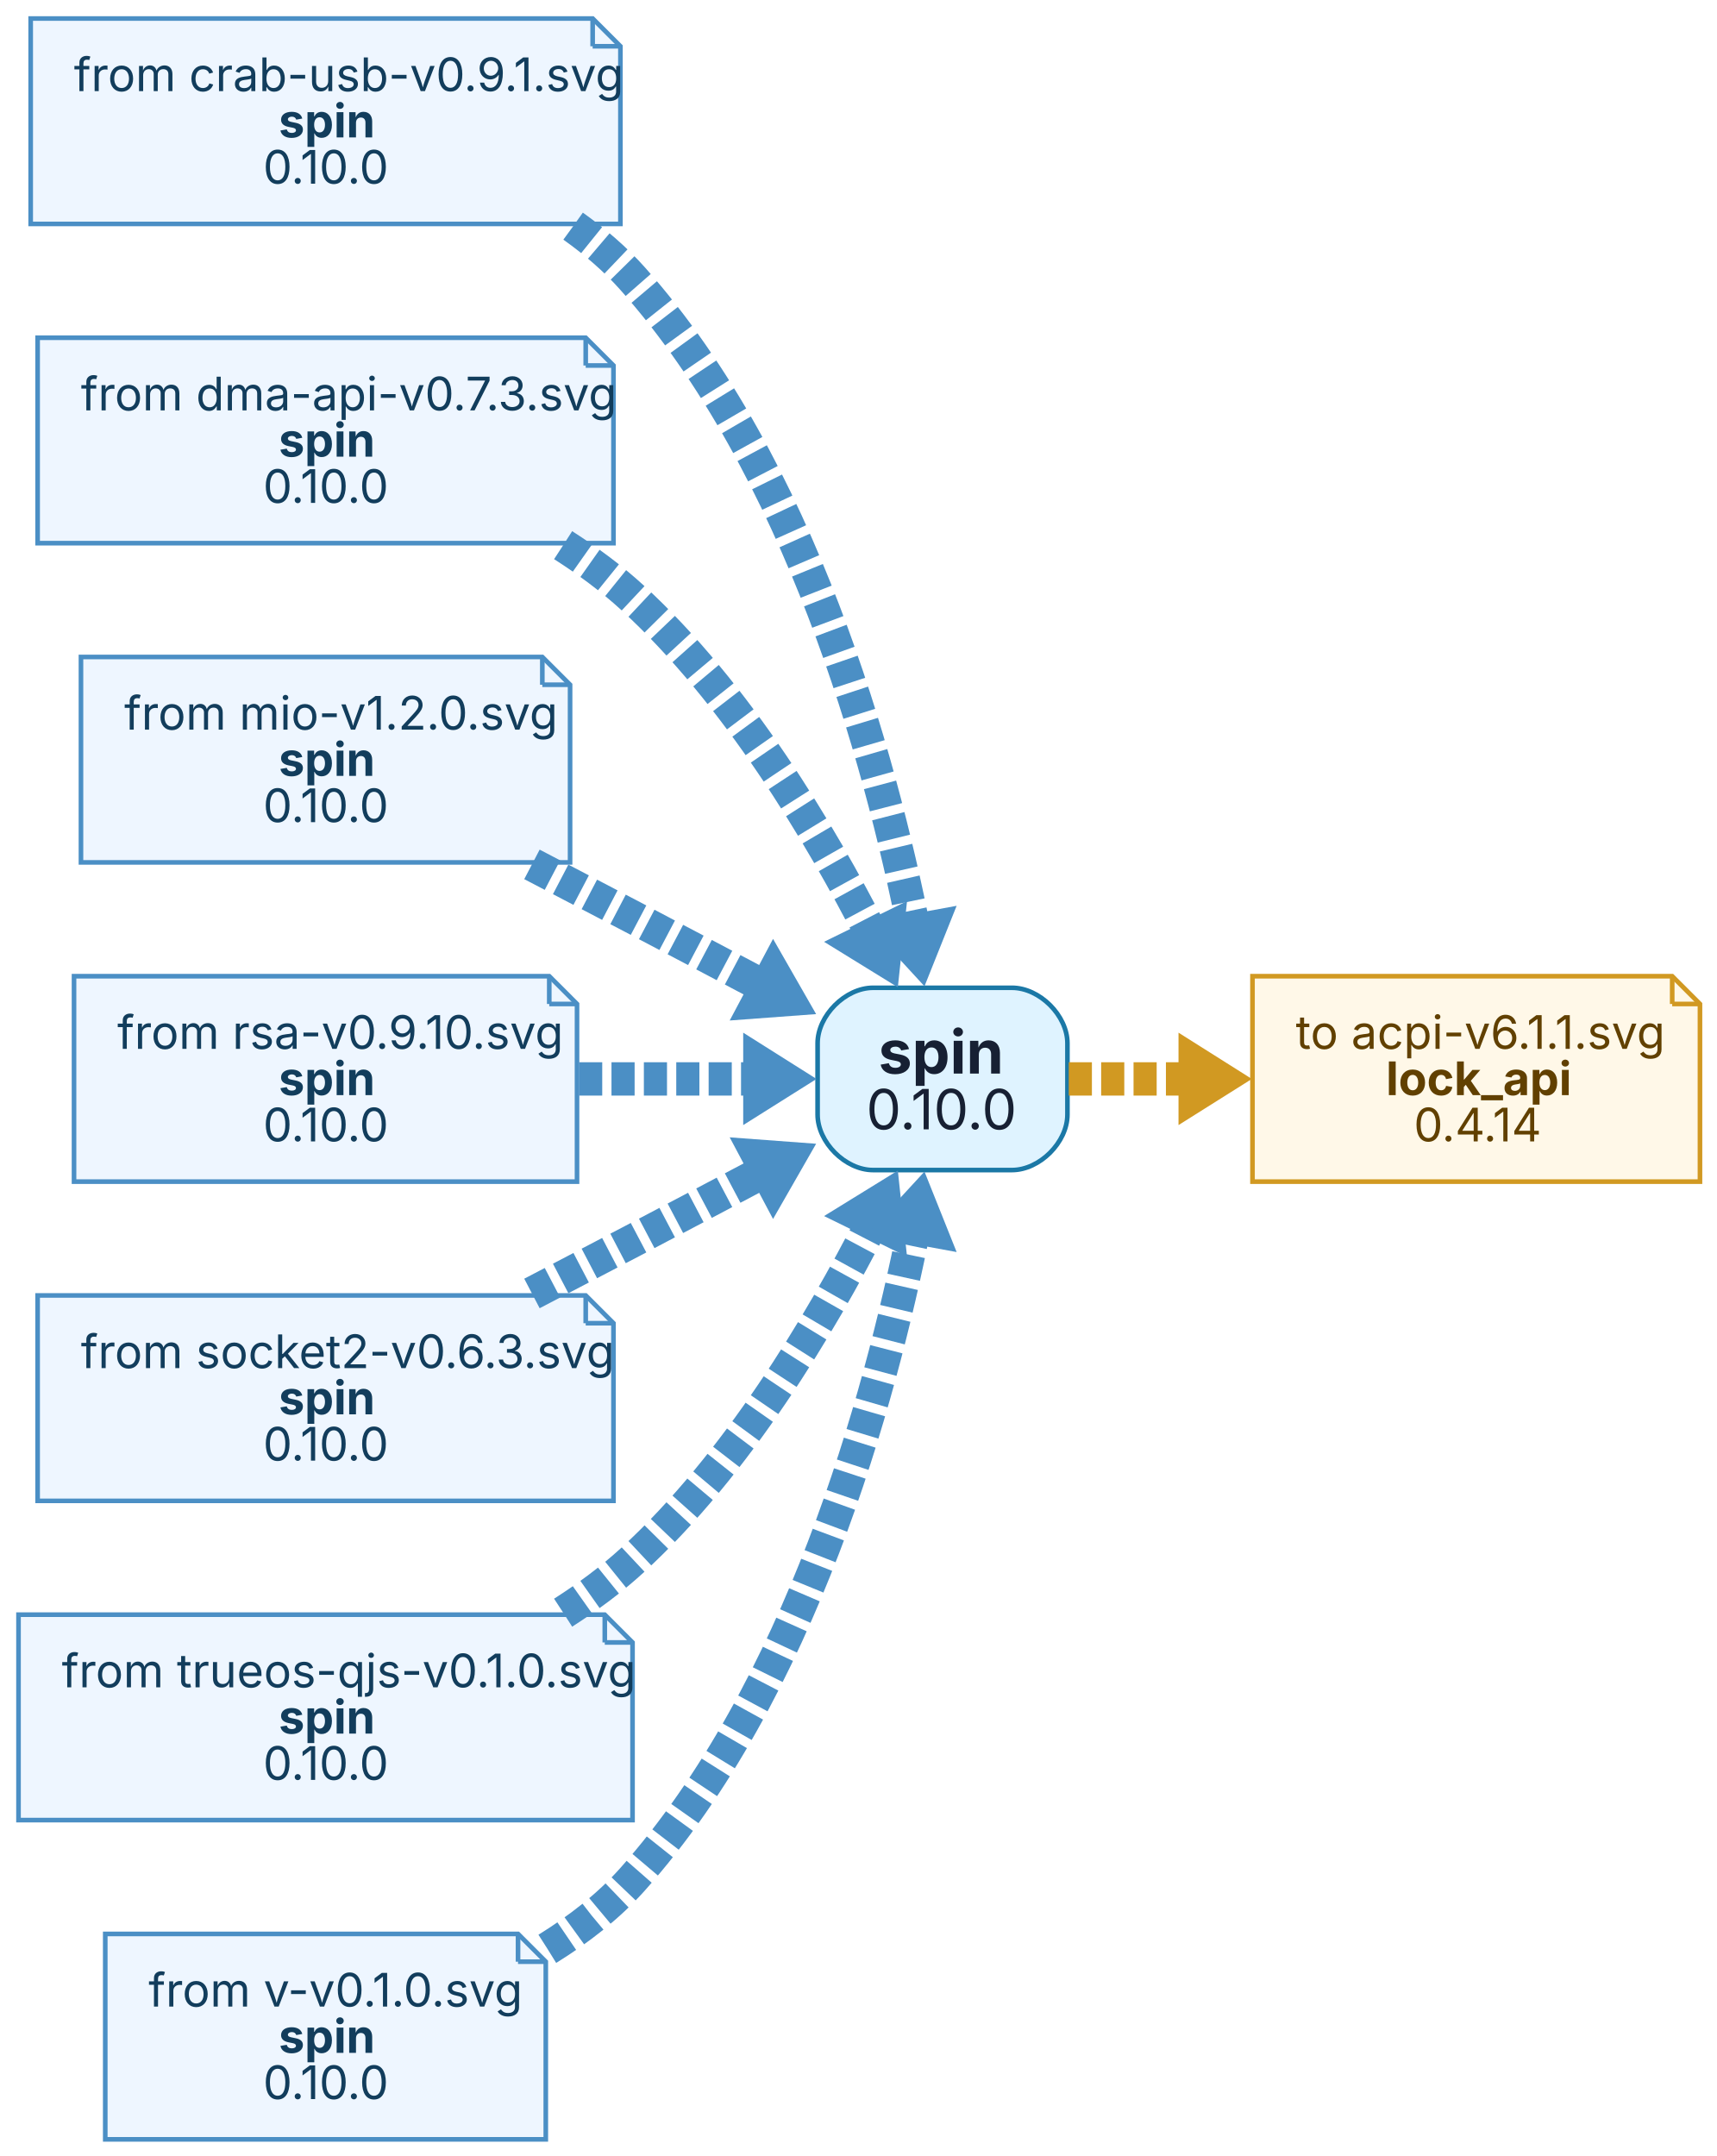
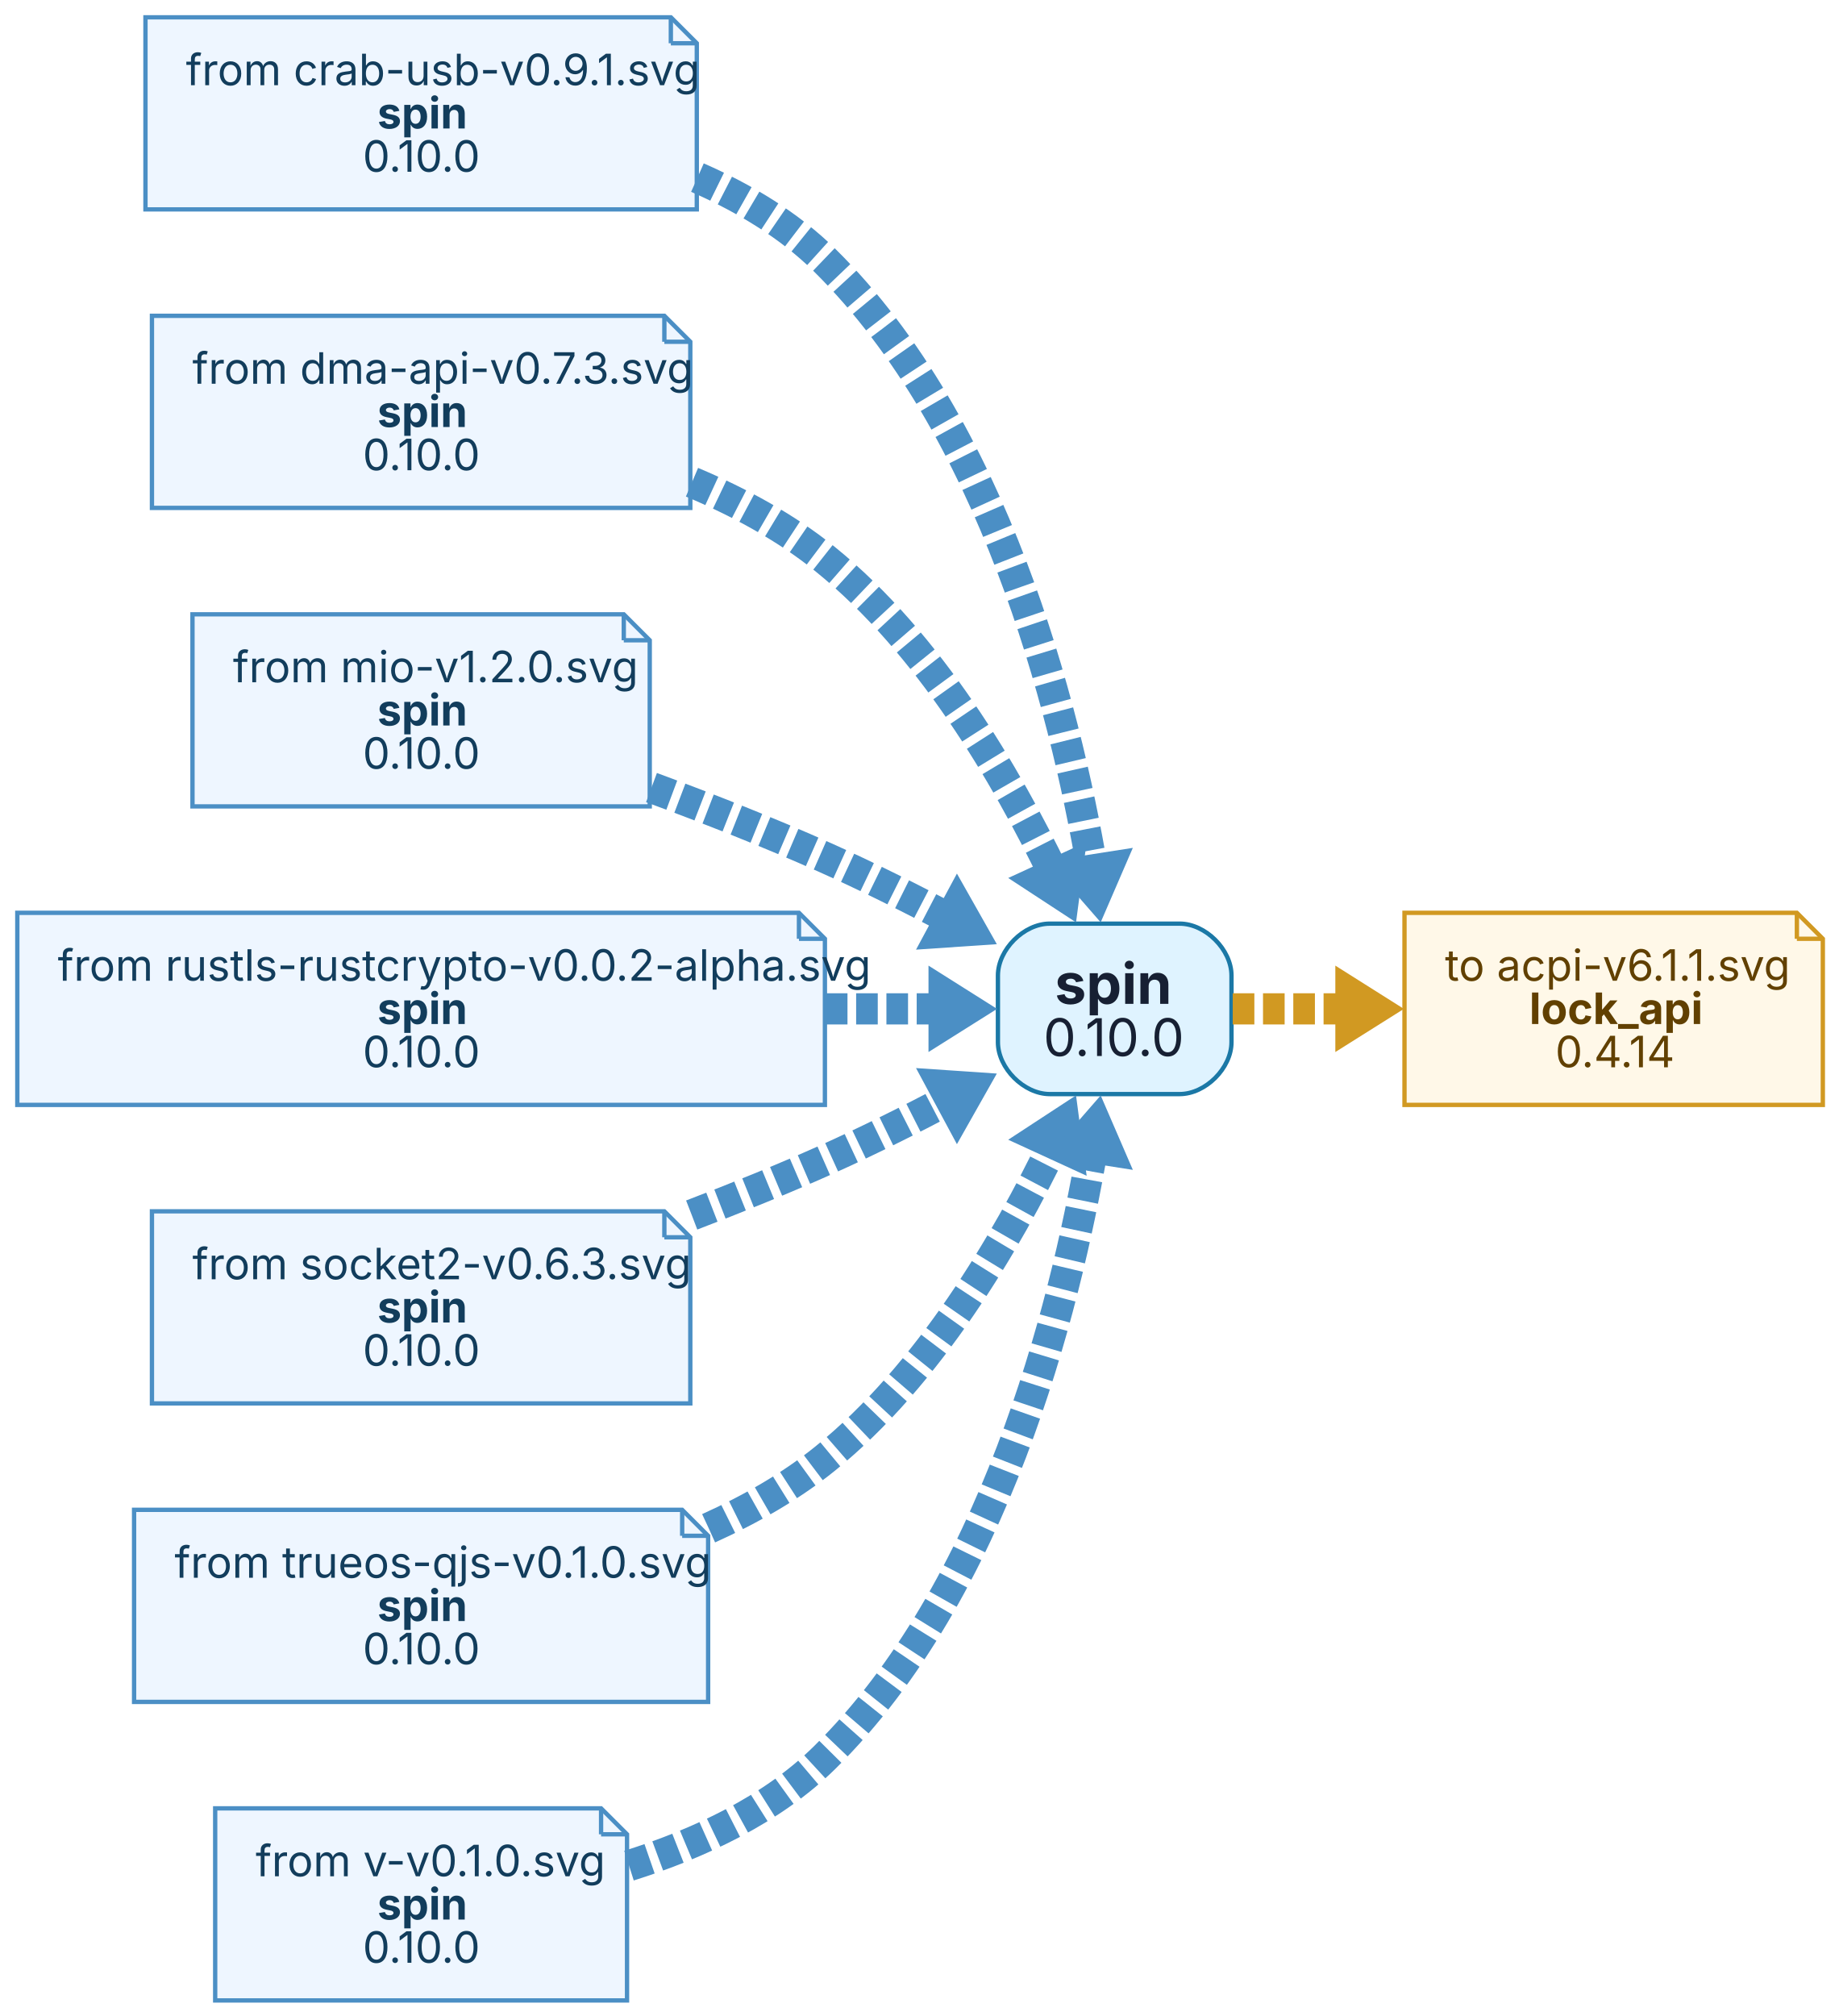
- <svg xmlns="http://www.w3.org/2000/svg" width="371pt" height="466pt" viewBox="0.00 0.00 371.00 466.00">
+ <svg xmlns="http://www.w3.org/2000/svg" width="425pt" height="466pt" viewBox="0.00 0.00 425.00 466.00">
  <g id="graph0" class="graph" transform="scale(1 1) rotate(0) translate(4 462.4)">
-     <polygon fill="white" stroke="none" points="-4,4 -4,-462.4 367.44,-462.4 367.44,4 -4,4" />
+     <polygon fill="white" stroke="none" points="-4,4 -4,-462.4 421.44,-462.4 421.44,4 -4,4" />
    <g id="node1" class="node">
-       <path fill="#dff3ff" stroke="#1b78a6" d="M214.72,-248.9C214.72,-248.9 184.72,-248.9 184.72,-248.9 178.72,-248.9 172.72,-242.9 172.72,-236.9 172.72,-236.9 172.72,-221.5 172.72,-221.5 172.72,-215.5 178.72,-209.5 184.72,-209.5 184.72,-209.5 214.72,-209.5 214.72,-209.5 220.72,-209.5 226.72,-215.5 226.72,-221.5 226.72,-221.5 226.72,-236.9 226.72,-236.9 226.72,-242.9 220.72,-248.9 214.72,-248.9" />
-       <text xml:space="preserve" text-anchor="start" x="185.85" y="-230.35" font-family="Inter,Arial" font-weight="bold" font-size="13.00" fill="#172033">spin</text>
-       <text xml:space="preserve" text-anchor="start" x="183.22" y="-218.3" font-family="Inter,Arial" font-size="12.00" fill="#172033">0.10.0</text>
+       <path fill="#dff3ff" stroke="#1b78a6" d="M268.72,-248.9C268.72,-248.9 238.72,-248.9 238.72,-248.9 232.72,-248.9 226.72,-242.9 226.72,-236.9 226.72,-236.9 226.72,-221.5 226.72,-221.5 226.72,-215.5 232.72,-209.5 238.72,-209.5 238.72,-209.5 268.72,-209.5 268.72,-209.5 274.72,-209.5 280.72,-215.5 280.72,-221.5 280.72,-221.5 280.72,-236.9 280.72,-236.9 280.72,-242.9 274.72,-248.9 268.72,-248.9" />
+       <text xml:space="preserve" text-anchor="start" x="239.85" y="-230.35" font-family="Inter,Arial" font-weight="bold" font-size="13.00" fill="#172033">spin</text>
+       <text xml:space="preserve" text-anchor="start" x="237.22" y="-218.3" font-family="Inter,Arial" font-size="12.00" fill="#172033">0.10.0</text>
    </g>
    <g id="node2" class="node">
-       <polygon fill="#fff8e8" stroke="#d19922" points="357.44,-251.4 266.72,-251.4 266.72,-207 363.44,-207 363.44,-245.4 357.44,-251.4" />
-       <polyline fill="none" stroke="#d19922" points="357.44,-251.4 357.44,-245.4" />
-       <polyline fill="none" stroke="#d19922" points="363.44,-245.4 357.44,-245.4" />
-       <text xml:space="preserve" text-anchor="start" x="276.08" y="-235.7" font-family="Inter,Arial" font-size="10.00" fill="#614000">to acpi-v6.1.1.svg</text>
-       <text xml:space="preserve" text-anchor="start" x="295.58" y="-225.7" font-family="Inter,Arial" font-weight="bold" font-size="10.00" fill="#614000">lock_api</text>
-       <text xml:space="preserve" text-anchor="start" x="301.58" y="-215.7" font-family="Inter,Arial" font-size="10.00" fill="#614000">0.4.14</text>
+       <polygon fill="#fff8e8" stroke="#d19922" points="411.44,-251.4 320.72,-251.4 320.72,-207 417.44,-207 417.44,-245.4 411.44,-251.4" />
+       <polyline fill="none" stroke="#d19922" points="411.44,-251.4 411.44,-245.4" />
+       <polyline fill="none" stroke="#d19922" points="417.44,-245.4 411.44,-245.4" />
+       <text xml:space="preserve" text-anchor="start" x="330.08" y="-235.7" font-family="Inter,Arial" font-size="10.00" fill="#614000">to acpi-v6.1.1.svg</text>
+       <text xml:space="preserve" text-anchor="start" x="349.58" y="-225.7" font-family="Inter,Arial" font-weight="bold" font-size="10.00" fill="#614000">lock_api</text>
+       <text xml:space="preserve" text-anchor="start" x="355.58" y="-215.7" font-family="Inter,Arial" font-size="10.00" fill="#614000">0.4.14</text>
    </g>
    <g id="edge1" class="edge">
-       <path fill="none" stroke="#d19922" stroke-width="7.2" stroke-dasharray="5,2" d="M227.01,-229.2C235.29,-229.2 244.8,-229.2 254.42,-229.2" />
-       <polygon fill="#d19922" stroke="#d19922" stroke-width="7.2" points="254.33,-232.67 259.83,-229.2 254.33,-225.74 254.33,-232.67" />
+       <path fill="none" stroke="#d19922" stroke-width="7.2" stroke-dasharray="5,2" d="M281.01,-229.2C289.29,-229.2 298.8,-229.2 308.42,-229.2" />
+       <polygon fill="#d19922" stroke="#d19922" stroke-width="7.2" points="308.33,-232.67 313.83,-229.2 308.33,-225.74 308.33,-232.67" />
    </g>
    <g id="node3" class="node">
-       <polygon fill="#eef6ff" stroke="#4b8fc5" points="124.1,-458.4 2.63,-458.4 2.63,-414 130.1,-414 130.1,-452.4 124.1,-458.4" />
-       <polyline fill="none" stroke="#4b8fc5" points="124.1,-458.4 124.1,-452.4" />
-       <polyline fill="none" stroke="#4b8fc5" points="130.1,-452.4 124.1,-452.4" />
-       <text xml:space="preserve" text-anchor="start" x="11.99" y="-442.7" font-family="Inter,Arial" font-size="10.00" fill="#123d5c">from crab-usb-v0.9.1.svg</text>
-       <text xml:space="preserve" text-anchor="start" x="56.24" y="-432.7" font-family="Inter,Arial" font-weight="bold" font-size="10.00" fill="#123d5c">spin</text>
-       <text xml:space="preserve" text-anchor="start" x="52.86" y="-422.7" font-family="Inter,Arial" font-size="10.00" fill="#123d5c">0.10.0</text>
+       <polygon fill="#eef6ff" stroke="#4b8fc5" points="151.1,-458.4 29.63,-458.4 29.63,-414 157.1,-414 157.1,-452.4 151.1,-458.4" />
+       <polyline fill="none" stroke="#4b8fc5" points="151.1,-458.4 151.1,-452.4" />
+       <polyline fill="none" stroke="#4b8fc5" points="157.1,-452.4 151.1,-452.4" />
+       <text xml:space="preserve" text-anchor="start" x="38.99" y="-442.7" font-family="Inter,Arial" font-size="10.00" fill="#123d5c">from crab-usb-v0.9.1.svg</text>
+       <text xml:space="preserve" text-anchor="start" x="83.24" y="-432.7" font-family="Inter,Arial" font-weight="bold" font-size="10.00" fill="#123d5c">spin</text>
+       <text xml:space="preserve" text-anchor="start" x="79.86" y="-422.7" font-family="Inter,Arial" font-size="10.00" fill="#123d5c">0.10.0</text>
    </g>
    <g id="edge2" class="edge">
-       <path fill="none" stroke="#4b8fc5" stroke-width="7.2" stroke-dasharray="5,2" d="M119.89,-413.51C124.59,-410.16 128.98,-406.4 132.72,-402.2 169.03,-361.44 186.21,-298.64 193.66,-260.97" />
-       <polygon fill="#4b8fc5" stroke="#4b8fc5" stroke-width="7.2" points="197.01,-261.9 194.6,-255.87 190.2,-260.65 197.01,-261.9" />
+       <path fill="none" stroke="#4b8fc5" stroke-width="7.2" stroke-dasharray="5,2" d="M157.26,-421.34C168.07,-416.59 178.46,-410.37 186.72,-402.2 225.75,-363.63 242.07,-299.57 248.62,-261.17" />
+       <polygon fill="#4b8fc5" stroke="#4b8fc5" stroke-width="7.2" points="252.02,-261.85 249.44,-255.88 245.17,-260.78 252.02,-261.85" />
    </g>
    <g id="node4" class="node">
-       <polygon fill="#eef6ff" stroke="#4b8fc5" points="122.6,-389.4 4.13,-389.4 4.13,-345 128.6,-345 128.6,-383.4 122.6,-389.4" />
-       <polyline fill="none" stroke="#4b8fc5" points="122.6,-389.4 122.6,-383.4" />
-       <polyline fill="none" stroke="#4b8fc5" points="128.6,-383.4 122.6,-383.4" />
-       <text xml:space="preserve" text-anchor="start" x="13.49" y="-373.7" font-family="Inter,Arial" font-size="10.00" fill="#123d5c">from dma-api-v0.7.3.svg</text>
-       <text xml:space="preserve" text-anchor="start" x="56.24" y="-363.7" font-family="Inter,Arial" font-weight="bold" font-size="10.00" fill="#123d5c">spin</text>
-       <text xml:space="preserve" text-anchor="start" x="52.86" y="-353.7" font-family="Inter,Arial" font-size="10.00" fill="#123d5c">0.10.0</text>
+       <polygon fill="#eef6ff" stroke="#4b8fc5" points="149.6,-389.4 31.13,-389.4 31.13,-345 155.6,-345 155.6,-383.4 149.6,-389.4" />
+       <polyline fill="none" stroke="#4b8fc5" points="149.6,-389.4 149.6,-383.4" />
+       <polyline fill="none" stroke="#4b8fc5" points="155.6,-383.4 149.6,-383.4" />
+       <text xml:space="preserve" text-anchor="start" x="40.49" y="-373.7" font-family="Inter,Arial" font-size="10.00" fill="#123d5c">from dma-api-v0.7.3.svg</text>
+       <text xml:space="preserve" text-anchor="start" x="83.24" y="-363.7" font-family="Inter,Arial" font-weight="bold" font-size="10.00" fill="#123d5c">spin</text>
+       <text xml:space="preserve" text-anchor="start" x="79.86" y="-353.7" font-family="Inter,Arial" font-size="10.00" fill="#123d5c">0.10.0</text>
    </g>
    <g id="edge3" class="edge">
-       <path fill="none" stroke="#4b8fc5" stroke-width="7.2" stroke-dasharray="5,2" d="M117.73,-344.56C123.07,-341.14 128.2,-337.35 132.72,-333.2 155.26,-312.52 173.22,-282.47 184.68,-259.99" />
-       <polygon fill="#4b8fc5" stroke="#4b8fc5" stroke-width="7.2" points="187.78,-261.53 187.09,-255.07 181.56,-258.48 187.78,-261.53" />
+       <path fill="none" stroke="#4b8fc5" stroke-width="7.2" stroke-dasharray="5,2" d="M156,-350.93C166.92,-346.32 177.68,-340.5 186.72,-333.2 210.78,-313.78 228.71,-283.13 239.77,-260.12" />
+       <polygon fill="#4b8fc5" stroke="#4b8fc5" stroke-width="7.2" points="242.81,-261.79 241.96,-255.34 236.52,-258.9 242.81,-261.79" />
    </g>
    <g id="node5" class="node">
-       <polygon fill="#eef6ff" stroke="#4b8fc5" points="113.22,-320.4 13.5,-320.4 13.5,-276 119.22,-276 119.22,-314.4 113.22,-320.4" />
-       <polyline fill="none" stroke="#4b8fc5" points="113.22,-320.4 113.22,-314.4" />
-       <polyline fill="none" stroke="#4b8fc5" points="119.22,-314.4 113.22,-314.4" />
-       <text xml:space="preserve" text-anchor="start" x="22.86" y="-304.7" font-family="Inter,Arial" font-size="10.00" fill="#123d5c">from mio-v1.2.0.svg</text>
-       <text xml:space="preserve" text-anchor="start" x="56.24" y="-294.7" font-family="Inter,Arial" font-weight="bold" font-size="10.00" fill="#123d5c">spin</text>
-       <text xml:space="preserve" text-anchor="start" x="52.86" y="-284.7" font-family="Inter,Arial" font-size="10.00" fill="#123d5c">0.10.0</text>
+       <polygon fill="#eef6ff" stroke="#4b8fc5" points="140.22,-320.4 40.5,-320.4 40.5,-276 146.22,-276 146.22,-314.4 140.22,-320.4" />
+       <polyline fill="none" stroke="#4b8fc5" points="140.22,-320.4 140.22,-314.4" />
+       <polyline fill="none" stroke="#4b8fc5" points="146.22,-314.4 140.22,-314.4" />
+       <text xml:space="preserve" text-anchor="start" x="49.86" y="-304.7" font-family="Inter,Arial" font-size="10.00" fill="#123d5c">from mio-v1.2.0.svg</text>
+       <text xml:space="preserve" text-anchor="start" x="83.24" y="-294.7" font-family="Inter,Arial" font-weight="bold" font-size="10.00" fill="#123d5c">spin</text>
+       <text xml:space="preserve" text-anchor="start" x="79.86" y="-284.7" font-family="Inter,Arial" font-size="10.00" fill="#123d5c">0.10.0</text>
    </g>
    <g id="edge4" class="edge">
-       <path fill="none" stroke="#4b8fc5" stroke-width="7.2" stroke-dasharray="5,2" d="M110.98,-275.57C118.25,-271.78 125.7,-267.89 132.72,-264.2 142.13,-259.26 152.28,-253.89 161.72,-248.89" />
-       <polygon fill="#4b8fc5" stroke="#4b8fc5" stroke-width="7.2" points="163.21,-252.02 166.44,-246.38 159.96,-245.9 163.21,-252.02" />
+       <path fill="none" stroke="#4b8fc5" stroke-width="7.2" stroke-dasharray="5,2" d="M146.63,-280.35C159.85,-275.46 173.93,-269.92 186.72,-264.2 196.34,-259.9 206.5,-254.81 215.88,-249.86" />
+       <polygon fill="#4b8fc5" stroke="#4b8fc5" stroke-width="7.2" points="217.32,-253.02 220.52,-247.36 214.04,-246.92 217.32,-253.02" />
    </g>
    <g id="node6" class="node">
-       <polygon fill="#eef6ff" stroke="#4b8fc5" points="114.72,-251.4 12,-251.4 12,-207 120.72,-207 120.72,-245.4 114.72,-251.4" />
-       <polyline fill="none" stroke="#4b8fc5" points="114.72,-251.4 114.72,-245.4" />
-       <polyline fill="none" stroke="#4b8fc5" points="120.72,-245.4 114.72,-245.4" />
-       <text xml:space="preserve" text-anchor="start" x="21.36" y="-235.7" font-family="Inter,Arial" font-size="10.00" fill="#123d5c">from rsa-v0.9.10.svg</text>
-       <text xml:space="preserve" text-anchor="start" x="56.24" y="-225.7" font-family="Inter,Arial" font-weight="bold" font-size="10.00" fill="#123d5c">spin</text>
-       <text xml:space="preserve" text-anchor="start" x="52.86" y="-215.7" font-family="Inter,Arial" font-size="10.00" fill="#123d5c">0.10.0</text>
+       <polygon fill="#eef6ff" stroke="#4b8fc5" points="180.72,-251.4 0,-251.4 0,-207 186.72,-207 186.72,-245.4 180.72,-251.4" />
+       <polyline fill="none" stroke="#4b8fc5" points="180.72,-251.4 180.72,-245.4" />
+       <polyline fill="none" stroke="#4b8fc5" points="186.72,-245.4 180.72,-245.4" />
+       <text xml:space="preserve" text-anchor="start" x="9.36" y="-235.7" font-family="Inter,Arial" font-size="10.00" fill="#123d5c">from rustls-rustcrypto-v0.0.2-alpha.svg</text>
+       <text xml:space="preserve" text-anchor="start" x="83.24" y="-225.7" font-family="Inter,Arial" font-weight="bold" font-size="10.00" fill="#123d5c">spin</text>
+       <text xml:space="preserve" text-anchor="start" x="79.86" y="-215.7" font-family="Inter,Arial" font-size="10.00" fill="#123d5c">0.10.0</text>
    </g>
    <g id="edge5" class="edge">
-       <path fill="none" stroke="#4b8fc5" stroke-width="7.2" stroke-dasharray="5,2" d="M121.17,-229.2C134.31,-229.2 148.12,-229.2 160.37,-229.2" />
-       <polygon fill="#4b8fc5" stroke="#4b8fc5" stroke-width="7.2" points="160.24,-232.67 165.74,-229.2 160.24,-225.74 160.24,-232.67" />
+       <path fill="none" stroke="#4b8fc5" stroke-width="7.2" stroke-dasharray="5,2" d="M186.94,-229.2C196.56,-229.2 205.9,-229.2 214.39,-229.2" />
+       <polygon fill="#4b8fc5" stroke="#4b8fc5" stroke-width="7.2" points="214.27,-232.67 219.77,-229.2 214.27,-225.74 214.27,-232.67" />
    </g>
    <g id="node7" class="node">
-       <polygon fill="#eef6ff" stroke="#4b8fc5" points="122.6,-182.4 4.13,-182.4 4.13,-138 128.6,-138 128.6,-176.4 122.6,-182.4" />
-       <polyline fill="none" stroke="#4b8fc5" points="122.6,-182.4 122.6,-176.4" />
-       <polyline fill="none" stroke="#4b8fc5" points="128.6,-176.4 122.6,-176.4" />
-       <text xml:space="preserve" text-anchor="start" x="13.49" y="-166.7" font-family="Inter,Arial" font-size="10.00" fill="#123d5c">from socket2-v0.6.3.svg</text>
-       <text xml:space="preserve" text-anchor="start" x="56.24" y="-156.7" font-family="Inter,Arial" font-weight="bold" font-size="10.00" fill="#123d5c">spin</text>
-       <text xml:space="preserve" text-anchor="start" x="52.86" y="-146.7" font-family="Inter,Arial" font-size="10.00" fill="#123d5c">0.10.0</text>
+       <polygon fill="#eef6ff" stroke="#4b8fc5" points="149.6,-182.4 31.13,-182.4 31.13,-138 155.6,-138 155.6,-176.4 149.6,-182.4" />
+       <polyline fill="none" stroke="#4b8fc5" points="149.6,-182.4 149.6,-176.4" />
+       <polyline fill="none" stroke="#4b8fc5" points="155.6,-176.4 149.6,-176.4" />
+       <text xml:space="preserve" text-anchor="start" x="40.49" y="-166.7" font-family="Inter,Arial" font-size="10.00" fill="#123d5c">from socket2-v0.6.3.svg</text>
+       <text xml:space="preserve" text-anchor="start" x="83.24" y="-156.7" font-family="Inter,Arial" font-weight="bold" font-size="10.00" fill="#123d5c">spin</text>
+       <text xml:space="preserve" text-anchor="start" x="79.86" y="-146.7" font-family="Inter,Arial" font-size="10.00" fill="#123d5c">0.10.0</text>
    </g>
    <g id="edge6" class="edge">
-       <path fill="none" stroke="#4b8fc5" stroke-width="7.2" stroke-dasharray="5,2" d="M110.98,-182.83C118.25,-186.62 125.7,-190.51 132.72,-194.2 142.13,-199.14 152.28,-204.51 161.72,-209.51" />
-       <polygon fill="#4b8fc5" stroke="#4b8fc5" stroke-width="7.2" points="159.96,-212.5 166.44,-212.02 163.21,-206.38 159.96,-212.5" />
+       <path fill="none" stroke="#4b8fc5" stroke-width="7.2" stroke-dasharray="5,2" d="M155.93,-181.55C166.31,-185.52 176.89,-189.81 186.72,-194.2 196.34,-198.5 206.5,-203.59 215.88,-208.54" />
+       <polygon fill="#4b8fc5" stroke="#4b8fc5" stroke-width="7.2" points="214.04,-211.48 220.52,-211.04 217.32,-205.38 214.04,-211.48" />
    </g>
    <g id="node8" class="node">
-       <polygon fill="#eef6ff" stroke="#4b8fc5" points="126.72,-113.4 0,-113.4 0,-69 132.72,-69 132.72,-107.4 126.72,-113.4" />
-       <polyline fill="none" stroke="#4b8fc5" points="126.72,-113.4 126.72,-107.4" />
-       <polyline fill="none" stroke="#4b8fc5" points="132.72,-107.4 126.72,-107.4" />
-       <text xml:space="preserve" text-anchor="start" x="9.36" y="-97.7" font-family="Inter,Arial" font-size="10.00" fill="#123d5c">from trueos-qjs-v0.1.0.svg</text>
-       <text xml:space="preserve" text-anchor="start" x="56.24" y="-87.7" font-family="Inter,Arial" font-weight="bold" font-size="10.00" fill="#123d5c">spin</text>
-       <text xml:space="preserve" text-anchor="start" x="52.86" y="-77.7" font-family="Inter,Arial" font-size="10.00" fill="#123d5c">0.10.0</text>
+       <polygon fill="#eef6ff" stroke="#4b8fc5" points="153.72,-113.4 27,-113.4 27,-69 159.72,-69 159.72,-107.4 153.72,-113.4" />
+       <polyline fill="none" stroke="#4b8fc5" points="153.72,-113.4 153.72,-107.4" />
+       <polyline fill="none" stroke="#4b8fc5" points="159.72,-107.4 153.72,-107.4" />
+       <text xml:space="preserve" text-anchor="start" x="36.36" y="-97.7" font-family="Inter,Arial" font-size="10.00" fill="#123d5c">from trueos-qjs-v0.1.0.svg</text>
+       <text xml:space="preserve" text-anchor="start" x="83.24" y="-87.7" font-family="Inter,Arial" font-weight="bold" font-size="10.00" fill="#123d5c">spin</text>
+       <text xml:space="preserve" text-anchor="start" x="79.86" y="-77.7" font-family="Inter,Arial" font-size="10.00" fill="#123d5c">0.10.0</text>
    </g>
    <g id="edge7" class="edge">
-       <path fill="none" stroke="#4b8fc5" stroke-width="7.2" stroke-dasharray="5,2" d="M117.73,-113.84C123.07,-117.26 128.2,-121.05 132.72,-125.2 155.26,-145.88 173.22,-175.93 184.68,-198.41" />
-       <polygon fill="#4b8fc5" stroke="#4b8fc5" stroke-width="7.2" points="181.56,-199.92 187.09,-203.33 187.78,-196.87 181.56,-199.92" />
+       <path fill="none" stroke="#4b8fc5" stroke-width="7.2" stroke-dasharray="5,2" d="M159.85,-109.15C169.43,-113.47 178.74,-118.76 186.72,-125.2 210.78,-144.62 228.71,-175.27 239.77,-198.28" />
+       <polygon fill="#4b8fc5" stroke="#4b8fc5" stroke-width="7.2" points="236.52,-199.5 241.96,-203.06 242.81,-196.61 236.52,-199.5" />
    </g>
    <g id="node9" class="node">
-       <polygon fill="#eef6ff" stroke="#4b8fc5" points="107.97,-44.4 18.75,-44.4 18.75,0 113.97,0 113.97,-38.4 107.97,-44.4" />
-       <polyline fill="none" stroke="#4b8fc5" points="107.97,-44.4 107.97,-38.4" />
-       <polyline fill="none" stroke="#4b8fc5" points="113.97,-38.4 107.97,-38.4" />
-       <text xml:space="preserve" text-anchor="start" x="28.11" y="-28.7" font-family="Inter,Arial" font-size="10.00" fill="#123d5c">from v-v0.1.0.svg</text>
-       <text xml:space="preserve" text-anchor="start" x="56.24" y="-18.7" font-family="Inter,Arial" font-weight="bold" font-size="10.00" fill="#123d5c">spin</text>
-       <text xml:space="preserve" text-anchor="start" x="52.86" y="-8.7" font-family="Inter,Arial" font-size="10.00" fill="#123d5c">0.10.0</text>
+       <polygon fill="#eef6ff" stroke="#4b8fc5" points="134.97,-44.4 45.75,-44.4 45.75,0 140.97,0 140.97,-38.4 134.97,-44.4" />
+       <polyline fill="none" stroke="#4b8fc5" points="134.97,-44.4 134.97,-38.4" />
+       <polyline fill="none" stroke="#4b8fc5" points="140.97,-38.4 134.97,-38.4" />
+       <text xml:space="preserve" text-anchor="start" x="55.11" y="-28.7" font-family="Inter,Arial" font-size="10.00" fill="#123d5c">from v-v0.1.0.svg</text>
+       <text xml:space="preserve" text-anchor="start" x="83.24" y="-18.7" font-family="Inter,Arial" font-weight="bold" font-size="10.00" fill="#123d5c">spin</text>
+       <text xml:space="preserve" text-anchor="start" x="79.86" y="-8.7" font-family="Inter,Arial" font-size="10.00" fill="#123d5c">0.10.0</text>
    </g>
    <g id="edge8" class="edge">
-       <path fill="none" stroke="#4b8fc5" stroke-width="7.2" stroke-dasharray="5,2" d="M114.32,-41.19C121.1,-45.39 127.53,-50.37 132.72,-56.2 169.03,-96.96 186.21,-159.76 193.66,-197.43" />
-       <polygon fill="#4b8fc5" stroke="#4b8fc5" stroke-width="7.2" points="190.2,-197.75 194.6,-202.53 197.01,-196.5 190.2,-197.75" />
+       <path fill="none" stroke="#4b8fc5" stroke-width="7.2" stroke-dasharray="5,2" d="M141.44,-31.16C157.48,-36.22 174.45,-44.07 186.72,-56.2 225.75,-94.77 242.07,-158.83 248.62,-197.23" />
+       <polygon fill="#4b8fc5" stroke="#4b8fc5" stroke-width="7.2" points="245.17,-197.62 249.44,-202.52 252.02,-196.55 245.17,-197.62" />
    </g>
  </g>
</svg>
